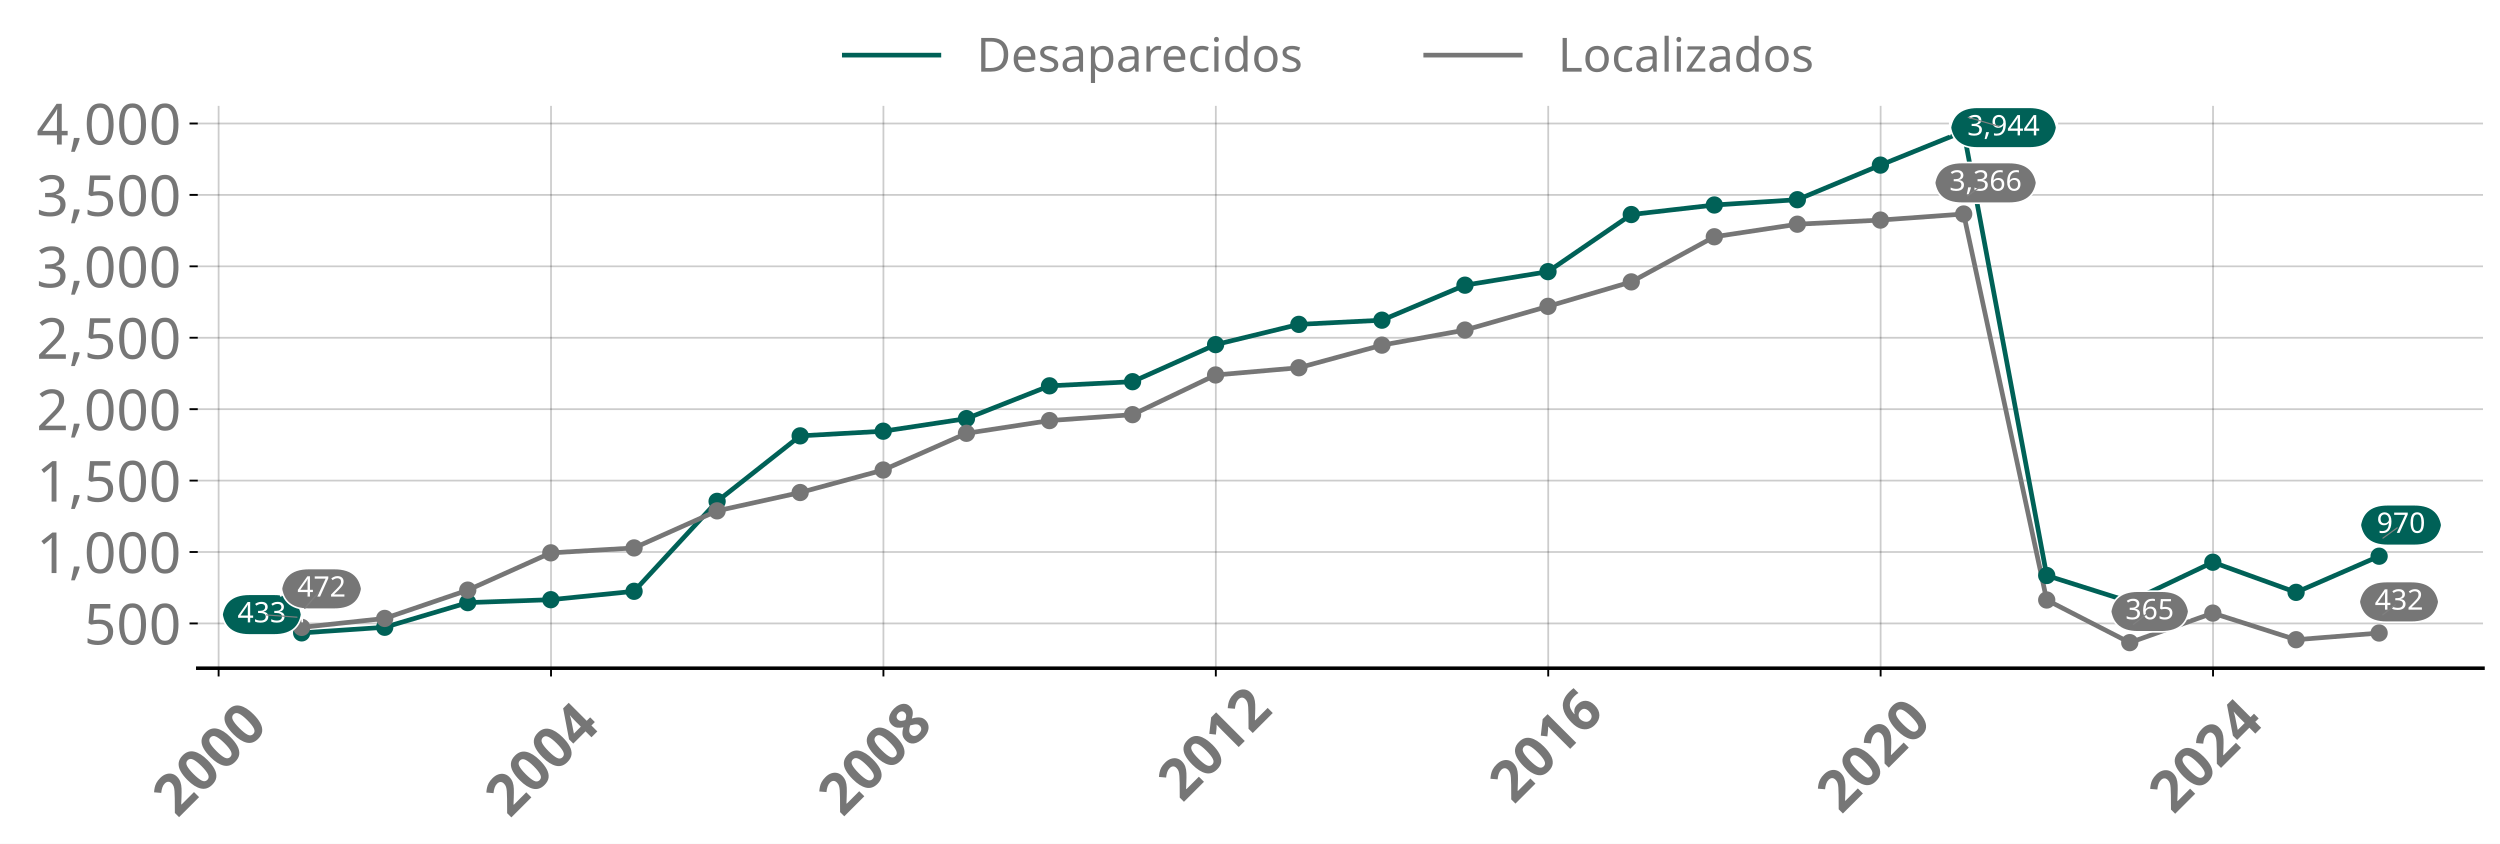
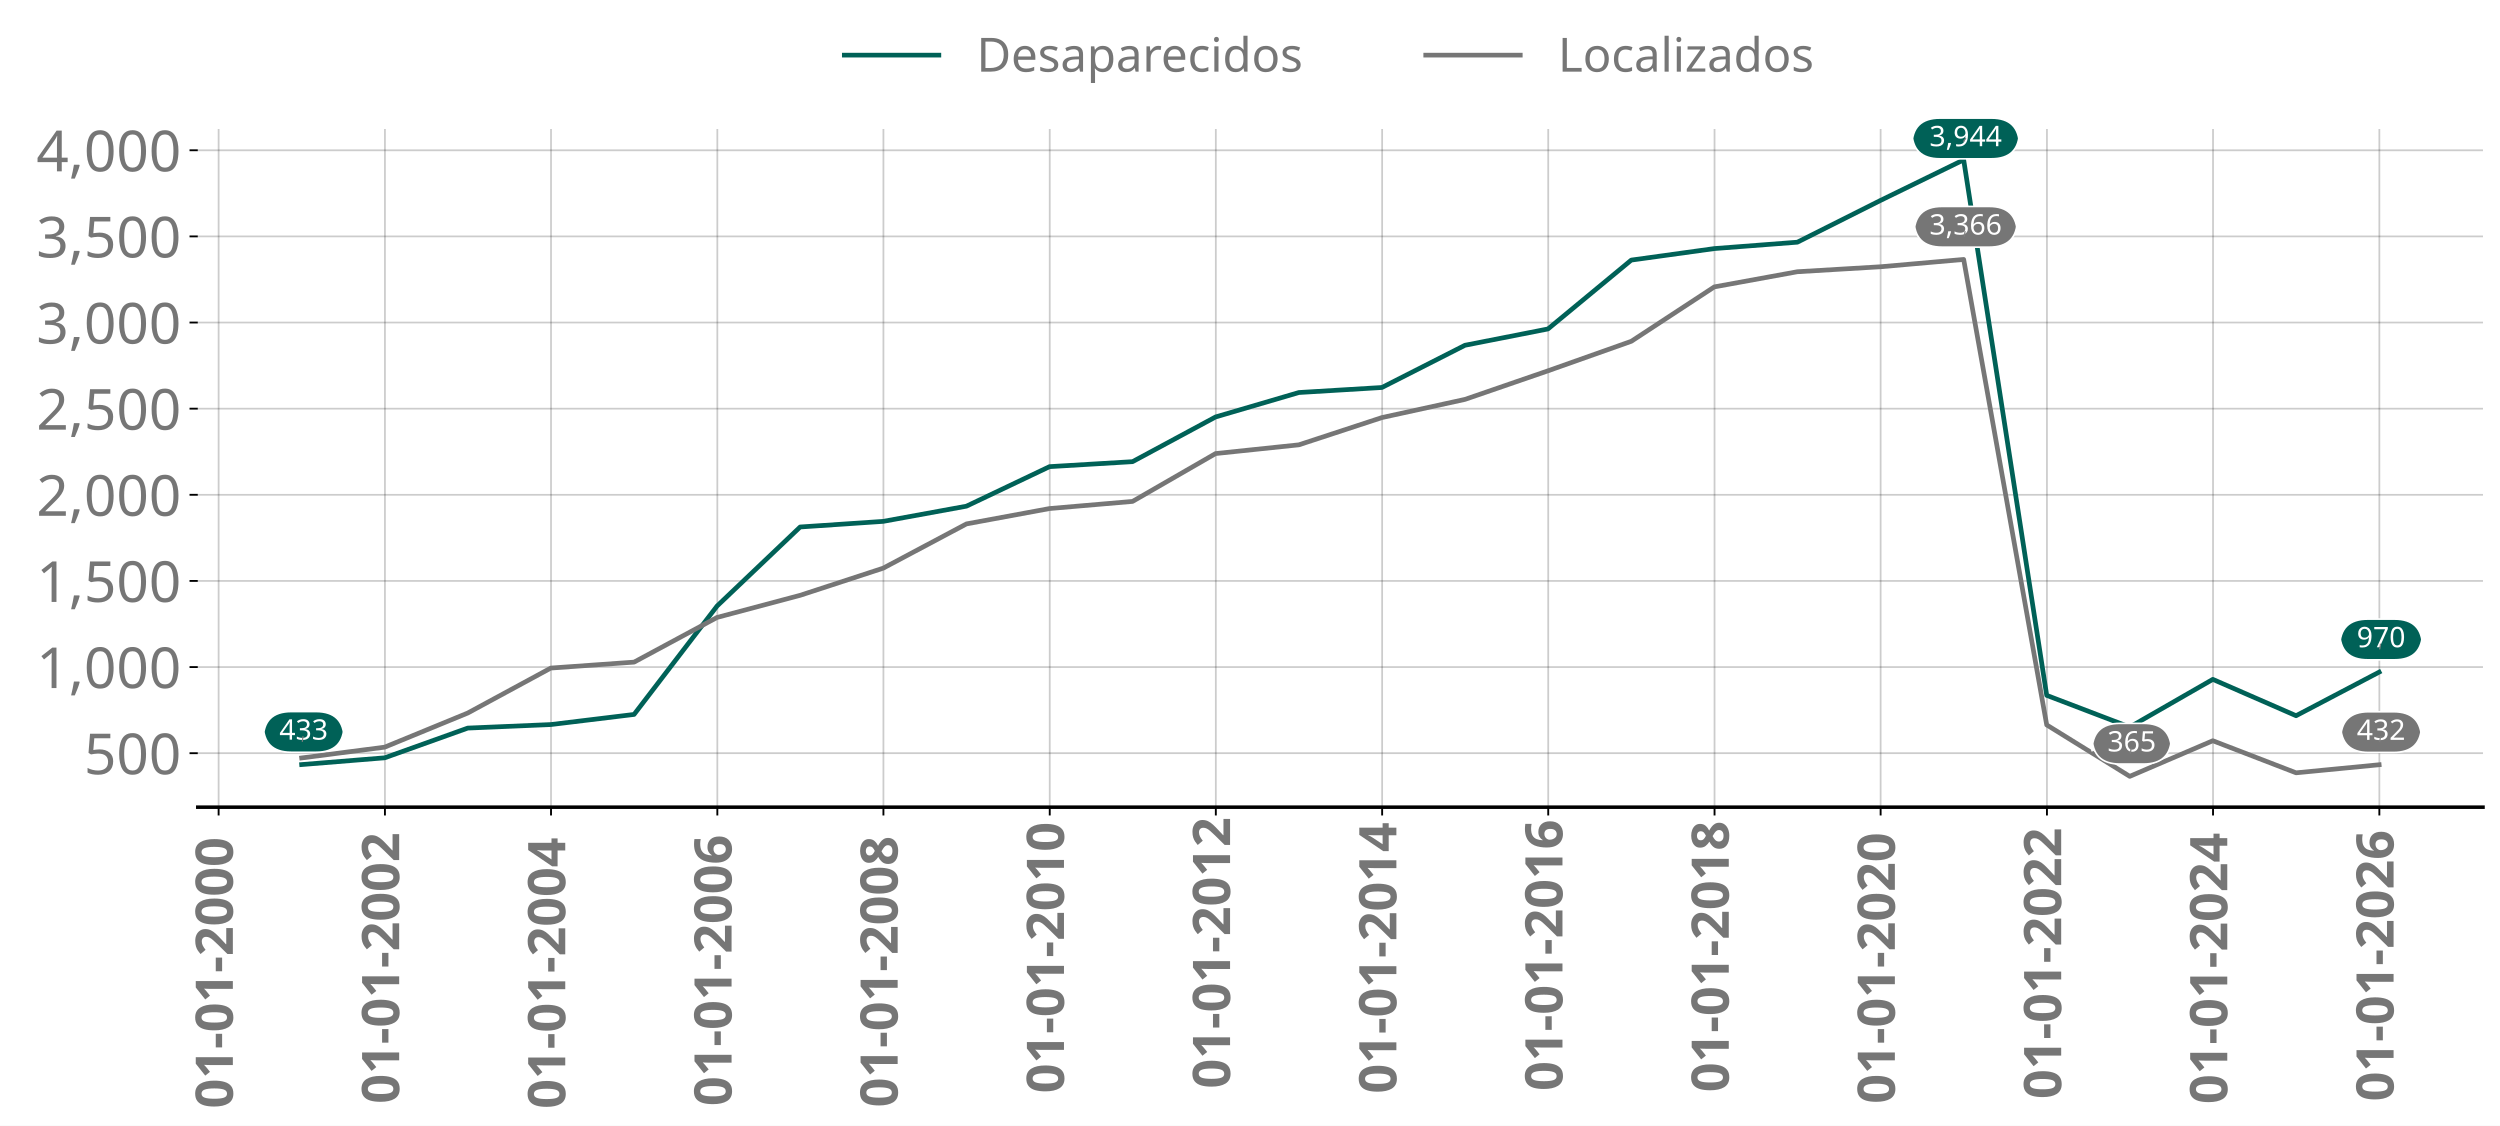
- <svg xmlns="http://www.w3.org/2000/svg" xmlns:xlink="http://www.w3.org/1999/xlink" width="1058.362pt" height="357.209pt" viewBox="0 0 1058.362 357.209" version="1.1">
+ <svg xmlns="http://www.w3.org/2000/svg" xmlns:xlink="http://www.w3.org/1999/xlink" width="1058.362pt" height="476.579pt" viewBox="0 0 1058.362 476.579" version="1.1">
  <defs>
    <style type="text/css">*{stroke-linejoin: round; stroke-linecap: butt}</style>
  </defs>
  <g id="figure_1">
    <g id="patch_1">
-       <path d="M 0 357.209  L 1058.362 357.209  L 1058.362 0  L 0 0  z " style="fill: #ffffff" />
+       <path d="M 0 476.579  L 1058.362 476.579  L 1058.362 0  L 0 0  z " style="fill: #ffffff" />
    </g>
    <g id="axes_1">
      <g id="patch_2">
-         <path d="M 83.733 282.88  L 1051.162 282.88  L 1051.162 44.813  L 83.733 44.813  z " style="fill: #ffffff" />
+         <path d="M 83.733 341.713  L 1051.162 341.713  L 1051.162 54.619  L 83.733 54.619  z " style="fill: #ffffff" />
      </g>
      <g id="matplotlib.axis_1">
        <g id="xtick_1">
          <g id="line2d_1">
-             <path d="M 92.55 282.88  L 92.55 44.813  " clip-path="url(#p0f8d8084d4)" style="fill: none; stroke: #000000; stroke-opacity: 0.2; stroke-width: 0.75; stroke-linecap: square" />
+             <path d="M 92.55 341.713  L 92.55 54.619  " clip-path="url(#p586a313a09)" style="fill: none; stroke: #000000; stroke-opacity: 0.2; stroke-width: 0.75; stroke-linecap: square" />
          </g>
          <g id="line2d_2">
            <defs>
-               <path id="m01a018474e" d="M 0 0  L 0 3.5  " style="stroke: #000000; stroke-width: 0.8" />
+               <path id="m0ba938b414" d="M 0 0  L 0 3.5  " style="stroke: #000000; stroke-width: 0.8" />
            </defs>
            <g>
-               <use xlink:href="#m01a018474e" x="92.55" y="282.88" style="stroke: #000000; stroke-width: 0.8" />
+               <use xlink:href="#m0ba938b414" x="92.55" y="341.713" style="stroke: #000000; stroke-width: 0.8" />
            </g>
          </g>
          <g id="text_1">
-             <text style="font-weight: 600; font-size: 24px; font-family: 'Montserrat'; fill: #767676" transform="translate(75.13042 346.612) rotate(-45)">2000</text>
+             <text style="font-weight: 600; font-size: 22px; font-family: 'Montserrat'; fill: #767676" transform="translate(98.57809 469.2453) rotate(-90)">01-01-2000</text>
          </g>
        </g>
        <g id="xtick_2">
          <g id="line2d_3">
-             <path d="M 233.271 282.88  L 233.271 44.813  " clip-path="url(#p0f8d8084d4)" style="fill: none; stroke: #000000; stroke-opacity: 0.2; stroke-width: 0.75; stroke-linecap: square" />
+             <path d="M 162.959 341.713  L 162.959 54.619  " clip-path="url(#p586a313a09)" style="fill: none; stroke: #000000; stroke-opacity: 0.2; stroke-width: 0.75; stroke-linecap: square" />
          </g>
          <g id="line2d_4">
            <g>
-               <use xlink:href="#m01a018474e" x="233.271" y="282.88" style="stroke: #000000; stroke-width: 0.8" />
+               <use xlink:href="#m0ba938b414" x="162.959" y="341.713" style="stroke: #000000; stroke-width: 0.8" />
            </g>
          </g>
          <g id="text_2">
-             <text style="font-weight: 600; font-size: 24px; font-family: 'Montserrat'; fill: #767676" transform="translate(215.7997 346.7154) rotate(-45)">2004</text>
+             <text style="font-weight: 600; font-size: 22px; font-family: 'Montserrat'; fill: #767676" transform="translate(168.9867 467.2447) rotate(-90)">01-01-2002</text>
          </g>
        </g>
        <g id="xtick_3">
          <g id="line2d_5">
-             <path d="M 373.992 282.88  L 373.992 44.813  " clip-path="url(#p0f8d8084d4)" style="fill: none; stroke: #000000; stroke-opacity: 0.2; stroke-width: 0.75; stroke-linecap: square" />
+             <path d="M 233.271 341.713  L 233.271 54.619  " clip-path="url(#p586a313a09)" style="fill: none; stroke: #000000; stroke-opacity: 0.2; stroke-width: 0.75; stroke-linecap: square" />
          </g>
          <g id="line2d_6">
            <g>
-               <use xlink:href="#m01a018474e" x="373.992" y="282.88" style="stroke: #000000; stroke-width: 0.8" />
+               <use xlink:href="#m0ba938b414" x="233.271" y="341.713" style="stroke: #000000; stroke-width: 0.8" />
            </g>
          </g>
          <g id="text_3">
-             <text style="font-weight: 600; font-size: 24px; font-family: 'Montserrat'; fill: #767676" transform="translate(356.75 346.2567) rotate(-45)">2008</text>
+             <text style="font-weight: 600; font-size: 22px; font-family: 'Montserrat'; fill: #767676" transform="translate(239.299 469.3794) rotate(-90)">01-01-2004</text>
          </g>
        </g>
        <g id="xtick_4">
          <g id="line2d_7">
-             <path d="M 514.713 282.88  L 514.713 44.813  " clip-path="url(#p0f8d8084d4)" style="fill: none; stroke: #000000; stroke-opacity: 0.2; stroke-width: 0.75; stroke-linecap: square" />
+             <path d="M 303.68 341.713  L 303.68 54.619  " clip-path="url(#p586a313a09)" style="fill: none; stroke: #000000; stroke-opacity: 0.2; stroke-width: 0.75; stroke-linecap: square" />
          </g>
          <g id="line2d_8">
            <g>
-               <use xlink:href="#m01a018474e" x="514.713" y="282.88" style="stroke: #000000; stroke-width: 0.8" />
+               <use xlink:href="#m0ba938b414" x="303.68" y="341.713" style="stroke: #000000; stroke-width: 0.8" />
            </g>
          </g>
          <g id="text_4">
-             <text style="font-weight: 600; font-size: 24px; font-family: 'Montserrat'; fill: #767676" transform="translate(500.5428 340.1128) rotate(-45)">2012</text>
+             <text style="font-weight: 600; font-size: 22px; font-family: 'Montserrat'; fill: #767676" transform="translate(309.7077 468.2347) rotate(-90)">01-01-2006</text>
          </g>
        </g>
        <g id="xtick_5">
          <g id="line2d_9">
-             <path d="M 655.434 282.88  L 655.434 44.813  " clip-path="url(#p0f8d8084d4)" style="fill: none; stroke: #000000; stroke-opacity: 0.2; stroke-width: 0.75; stroke-linecap: square" />
+             <path d="M 373.992 341.713  L 373.992 54.619  " clip-path="url(#p586a313a09)" style="fill: none; stroke: #000000; stroke-opacity: 0.2; stroke-width: 0.75; stroke-linecap: square" />
          </g>
          <g id="line2d_10">
            <g>
-               <use xlink:href="#m01a018474e" x="655.434" y="282.88" style="stroke: #000000; stroke-width: 0.8" />
+               <use xlink:href="#m0ba938b414" x="373.992" y="341.713" style="stroke: #000000; stroke-width: 0.8" />
            </g>
          </g>
          <g id="text_5">
-             <text style="font-weight: 600; font-size: 24px; font-family: 'Montserrat'; fill: #767676" transform="translate(640.882 340.8765) rotate(-45)">2016</text>
+             <text style="font-weight: 600; font-size: 22px; font-family: 'Montserrat'; fill: #767676" transform="translate(380.02 468.7847) rotate(-90)">01-01-2008</text>
          </g>
        </g>
        <g id="xtick_6">
          <g id="line2d_11">
-             <path d="M 796.155 282.88  L 796.155 44.813  " clip-path="url(#p0f8d8084d4)" style="fill: none; stroke: #000000; stroke-opacity: 0.2; stroke-width: 0.75; stroke-linecap: square" />
+             <path d="M 444.401 341.713  L 444.401 54.619  " clip-path="url(#p586a313a09)" style="fill: none; stroke: #000000; stroke-opacity: 0.2; stroke-width: 0.75; stroke-linecap: square" />
          </g>
          <g id="line2d_12">
            <g>
-               <use xlink:href="#m01a018474e" x="796.155" y="282.88" style="stroke: #000000; stroke-width: 0.8" />
+               <use xlink:href="#m0ba938b414" x="444.401" y="341.713" style="stroke: #000000; stroke-width: 0.8" />
            </g>
          </g>
          <g id="text_6">
-             <text style="font-weight: 600; font-size: 24px; font-family: 'Montserrat'; fill: #767676" transform="translate(779.5068 345.0687) rotate(-45)">2020</text>
+             <text style="font-weight: 600; font-size: 22px; font-family: 'Montserrat'; fill: #767676" transform="translate(450.4286 462.8206) rotate(-90)">01-01-2010</text>
          </g>
        </g>
        <g id="xtick_7">
          <g id="line2d_13">
-             <path d="M 936.876 282.88  L 936.876 44.813  " clip-path="url(#p0f8d8084d4)" style="fill: none; stroke: #000000; stroke-opacity: 0.2; stroke-width: 0.75; stroke-linecap: square" />
+             <path d="M 514.713 341.713  L 514.713 54.619  " clip-path="url(#p586a313a09)" style="fill: none; stroke: #000000; stroke-opacity: 0.2; stroke-width: 0.75; stroke-linecap: square" />
          </g>
          <g id="line2d_14">
            <g>
-               <use xlink:href="#m01a018474e" x="936.876" y="282.88" style="stroke: #000000; stroke-width: 0.8" />
+               <use xlink:href="#m0ba938b414" x="514.713" y="341.713" style="stroke: #000000; stroke-width: 0.8" />
            </g>
          </g>
          <g id="text_7">
-             <text style="font-weight: 600; font-size: 24px; font-family: 'Montserrat'; fill: #767676" transform="translate(920.176 345.1721) rotate(-45)">2024</text>
+             <text style="font-weight: 600; font-size: 22px; font-family: 'Montserrat'; fill: #767676" transform="translate(520.7409 460.82) rotate(-90)">01-01-2012</text>
+           </g>
+         </g>
+         <g id="xtick_8">
+           <g id="line2d_15">
+             <path d="M 585.122 341.713  L 585.122 54.619  " clip-path="url(#p586a313a09)" style="fill: none; stroke: #000000; stroke-opacity: 0.2; stroke-width: 0.75; stroke-linecap: square" />
+           </g>
+           <g id="line2d_16">
+             <g>
+               <use xlink:href="#m0ba938b414" x="585.122" y="341.713" style="stroke: #000000; stroke-width: 0.8" />
+             </g>
+           </g>
+           <g id="text_8">
+             <text style="font-weight: 600; font-size: 22px; font-family: 'Montserrat'; fill: #767676" transform="translate(591.1496 462.9547) rotate(-90)">01-01-2014</text>
+           </g>
+         </g>
+         <g id="xtick_9">
+           <g id="line2d_17">
+             <path d="M 655.434 341.713  L 655.434 54.619  " clip-path="url(#p586a313a09)" style="fill: none; stroke: #000000; stroke-opacity: 0.2; stroke-width: 0.75; stroke-linecap: square" />
+           </g>
+           <g id="line2d_18">
+             <g>
+               <use xlink:href="#m0ba938b414" x="655.434" y="341.713" style="stroke: #000000; stroke-width: 0.8" />
+             </g>
+           </g>
+           <g id="text_9">
+             <text style="font-weight: 600; font-size: 22px; font-family: 'Montserrat'; fill: #767676" transform="translate(661.4619 461.81) rotate(-90)">01-01-2016</text>
+           </g>
+         </g>
+         <g id="xtick_10">
+           <g id="line2d_19">
+             <path d="M 725.843 341.713  L 725.843 54.619  " clip-path="url(#p586a313a09)" style="fill: none; stroke: #000000; stroke-opacity: 0.2; stroke-width: 0.75; stroke-linecap: square" />
+           </g>
+           <g id="line2d_20">
+             <g>
+               <use xlink:href="#m0ba938b414" x="725.843" y="341.713" style="stroke: #000000; stroke-width: 0.8" />
+             </g>
+           </g>
+           <g id="text_10">
+             <text style="font-weight: 600; font-size: 22px; font-family: 'Montserrat'; fill: #767676" transform="translate(731.8705 462.36) rotate(-90)">01-01-2018</text>
+           </g>
+         </g>
+         <g id="xtick_11">
+           <g id="line2d_21">
+             <path d="M 796.155 341.713  L 796.155 54.619  " clip-path="url(#p586a313a09)" style="fill: none; stroke: #000000; stroke-opacity: 0.2; stroke-width: 0.75; stroke-linecap: square" />
+           </g>
+           <g id="line2d_22">
+             <g>
+               <use xlink:href="#m0ba938b414" x="796.155" y="341.713" style="stroke: #000000; stroke-width: 0.8" />
+             </g>
+           </g>
+           <g id="text_11">
+             <text style="font-weight: 600; font-size: 22px; font-family: 'Montserrat'; fill: #767676" transform="translate(802.1828 467.2447) rotate(-90)">01-01-2020</text>
+           </g>
+         </g>
+         <g id="xtick_12">
+           <g id="line2d_23">
+             <path d="M 866.564 341.713  L 866.564 54.619  " clip-path="url(#p586a313a09)" style="fill: none; stroke: #000000; stroke-opacity: 0.2; stroke-width: 0.75; stroke-linecap: square" />
+           </g>
+           <g id="line2d_24">
+             <g>
+               <use xlink:href="#m0ba938b414" x="866.564" y="341.713" style="stroke: #000000; stroke-width: 0.8" />
+             </g>
+           </g>
+           <g id="text_12">
+             <text style="font-weight: 600; font-size: 22px; font-family: 'Montserrat'; fill: #767676" transform="translate(872.5914 465.2441) rotate(-90)">01-01-2022</text>
+           </g>
+         </g>
+         <g id="xtick_13">
+           <g id="line2d_25">
+             <path d="M 936.876 341.713  L 936.876 54.619  " clip-path="url(#p586a313a09)" style="fill: none; stroke: #000000; stroke-opacity: 0.2; stroke-width: 0.75; stroke-linecap: square" />
+           </g>
+           <g id="line2d_26">
+             <g>
+               <use xlink:href="#m0ba938b414" x="936.876" y="341.713" style="stroke: #000000; stroke-width: 0.8" />
+             </g>
+           </g>
+           <g id="text_13">
+             <text style="font-weight: 600; font-size: 22px; font-family: 'Montserrat'; fill: #767676" transform="translate(942.9038 467.3787) rotate(-90)">01-01-2024</text>
+           </g>
+         </g>
+         <g id="xtick_14">
+           <g id="line2d_27">
+             <path d="M 1007.285 341.713  L 1007.285 54.619  " clip-path="url(#p586a313a09)" style="fill: none; stroke: #000000; stroke-opacity: 0.2; stroke-width: 0.75; stroke-linecap: square" />
+           </g>
+           <g id="line2d_28">
+             <g>
+               <use xlink:href="#m0ba938b414" x="1007.285" y="341.713" style="stroke: #000000; stroke-width: 0.8" />
+             </g>
+           </g>
+           <g id="text_14">
+             <text style="font-weight: 600; font-size: 22px; font-family: 'Montserrat'; fill: #767676" transform="translate(1013.312 466.2341) rotate(-90)">01-01-2026</text>
          </g>
        </g>
      </g>
      <g id="matplotlib.axis_2">
        <g id="ytick_1">
-           <g id="line2d_15">
-             <path d="M 83.733 263.926  L 1051.162 263.926  " clip-path="url(#p0f8d8084d4)" style="fill: none; stroke: #000000; stroke-opacity: 0.2; stroke-width: 0.75; stroke-linecap: square" />
-           </g>
-           <g id="line2d_16">
+           <g id="line2d_29">
+             <path d="M 83.733 318.856  L 1051.162 318.856  " clip-path="url(#p586a313a09)" style="fill: none; stroke: #000000; stroke-opacity: 0.2; stroke-width: 0.75; stroke-linecap: square" />
+           </g>
+           <g id="line2d_30">
            <defs>
-               <path id="m3ce09b0166" d="M 0 0  L -3.5 0  " style="stroke: #000000; stroke-width: 0.8" />
+               <path id="m8000e00c98" d="M 0 0  L -3.5 0  " style="stroke: #000000; stroke-width: 0.8" />
            </defs>
            <g>
-               <use xlink:href="#m3ce09b0166" x="83.733" y="263.926" style="stroke: #000000; stroke-width: 0.8" />
-             </g>
-           </g>
-           <g id="text_8">
-             <text style="font-weight: 500; font-size: 24px; font-family: 'Montserrat'; text-anchor: end; fill: #767676" x="76.733" y="272.831" transform="rotate(-0 76.7325 272.8308)">500</text>
+               <use xlink:href="#m8000e00c98" x="83.733" y="318.856" style="stroke: #000000; stroke-width: 0.8" />
+             </g>
+           </g>
+           <g id="text_15">
+             <text style="font-weight: 500; font-size: 24px; font-family: 'Montserrat'; text-anchor: end; fill: #767676" x="76.733" y="327.76" transform="rotate(-0 76.7325 327.7604)">500</text>
          </g>
        </g>
        <g id="ytick_2">
-           <g id="line2d_17">
-             <path d="M 83.733 233.691  L 1051.162 233.691  " clip-path="url(#p0f8d8084d4)" style="fill: none; stroke: #000000; stroke-opacity: 0.2; stroke-width: 0.75; stroke-linecap: square" />
-           </g>
-           <g id="line2d_18">
-             <g>
-               <use xlink:href="#m3ce09b0166" x="83.733" y="233.691" style="stroke: #000000; stroke-width: 0.8" />
-             </g>
-           </g>
-           <g id="text_9">
-             <text style="font-weight: 500; font-size: 24px; font-family: 'Montserrat'; text-anchor: end; fill: #767676" x="76.733" y="242.595" transform="rotate(-0 76.7325 242.5953)">1,000</text>
+           <g id="line2d_31">
+             <path d="M 83.733 282.394  L 1051.162 282.394  " clip-path="url(#p586a313a09)" style="fill: none; stroke: #000000; stroke-opacity: 0.2; stroke-width: 0.75; stroke-linecap: square" />
+           </g>
+           <g id="line2d_32">
+             <g>
+               <use xlink:href="#m8000e00c98" x="83.733" y="282.394" style="stroke: #000000; stroke-width: 0.8" />
+             </g>
+           </g>
+           <g id="text_16">
+             <text style="font-weight: 500; font-size: 24px; font-family: 'Montserrat'; text-anchor: end; fill: #767676" x="76.733" y="291.298" transform="rotate(-0 76.7325 291.2983)">1,000</text>
          </g>
        </g>
        <g id="ytick_3">
-           <g id="line2d_19">
-             <path d="M 83.733 203.455  L 1051.162 203.455  " clip-path="url(#p0f8d8084d4)" style="fill: none; stroke: #000000; stroke-opacity: 0.2; stroke-width: 0.75; stroke-linecap: square" />
-           </g>
-           <g id="line2d_20">
-             <g>
-               <use xlink:href="#m3ce09b0166" x="83.733" y="203.455" style="stroke: #000000; stroke-width: 0.8" />
-             </g>
-           </g>
-           <g id="text_10">
-             <text style="font-weight: 500; font-size: 24px; font-family: 'Montserrat'; text-anchor: end; fill: #767676" x="76.733" y="212.36" transform="rotate(-0 76.7325 212.3599)">1,500</text>
+           <g id="line2d_33">
+             <path d="M 83.733 245.932  L 1051.162 245.932  " clip-path="url(#p586a313a09)" style="fill: none; stroke: #000000; stroke-opacity: 0.2; stroke-width: 0.75; stroke-linecap: square" />
+           </g>
+           <g id="line2d_34">
+             <g>
+               <use xlink:href="#m8000e00c98" x="83.733" y="245.932" style="stroke: #000000; stroke-width: 0.8" />
+             </g>
+           </g>
+           <g id="text_17">
+             <text style="font-weight: 500; font-size: 24px; font-family: 'Montserrat'; text-anchor: end; fill: #767676" x="76.733" y="254.836" transform="rotate(-0 76.7325 254.8361)">1,500</text>
          </g>
        </g>
        <g id="ytick_4">
-           <g id="line2d_21">
-             <path d="M 83.733 173.22  L 1051.162 173.22  " clip-path="url(#p0f8d8084d4)" style="fill: none; stroke: #000000; stroke-opacity: 0.2; stroke-width: 0.75; stroke-linecap: square" />
-           </g>
-           <g id="line2d_22">
-             <g>
-               <use xlink:href="#m3ce09b0166" x="83.733" y="173.22" style="stroke: #000000; stroke-width: 0.8" />
-             </g>
-           </g>
-           <g id="text_11">
-             <text style="font-weight: 500; font-size: 24px; font-family: 'Montserrat'; text-anchor: end; fill: #767676" x="76.733" y="182.124" transform="rotate(-0 76.7325 182.1244)">2,000</text>
+           <g id="line2d_35">
+             <path d="M 83.733 209.47  L 1051.162 209.47  " clip-path="url(#p586a313a09)" style="fill: none; stroke: #000000; stroke-opacity: 0.2; stroke-width: 0.75; stroke-linecap: square" />
+           </g>
+           <g id="line2d_36">
+             <g>
+               <use xlink:href="#m8000e00c98" x="83.733" y="209.47" style="stroke: #000000; stroke-width: 0.8" />
+             </g>
+           </g>
+           <g id="text_18">
+             <text style="font-weight: 500; font-size: 24px; font-family: 'Montserrat'; text-anchor: end; fill: #767676" x="76.733" y="218.374" transform="rotate(-0 76.7325 218.3739)">2,000</text>
          </g>
        </g>
        <g id="ytick_5">
-           <g id="line2d_23">
-             <path d="M 83.733 142.985  L 1051.162 142.985  " clip-path="url(#p0f8d8084d4)" style="fill: none; stroke: #000000; stroke-opacity: 0.2; stroke-width: 0.75; stroke-linecap: square" />
-           </g>
-           <g id="line2d_24">
-             <g>
-               <use xlink:href="#m3ce09b0166" x="83.733" y="142.985" style="stroke: #000000; stroke-width: 0.8" />
-             </g>
-           </g>
-           <g id="text_12">
-             <text style="font-weight: 500; font-size: 24px; font-family: 'Montserrat'; text-anchor: end; fill: #767676" x="76.733" y="151.889" transform="rotate(-0 76.7325 151.8889)">2,500</text>
+           <g id="line2d_37">
+             <path d="M 83.733 173.007  L 1051.162 173.007  " clip-path="url(#p586a313a09)" style="fill: none; stroke: #000000; stroke-opacity: 0.2; stroke-width: 0.75; stroke-linecap: square" />
+           </g>
+           <g id="line2d_38">
+             <g>
+               <use xlink:href="#m8000e00c98" x="83.733" y="173.007" style="stroke: #000000; stroke-width: 0.8" />
+             </g>
+           </g>
+           <g id="text_19">
+             <text style="font-weight: 500; font-size: 24px; font-family: 'Montserrat'; text-anchor: end; fill: #767676" x="76.733" y="181.912" transform="rotate(-0 76.7325 181.9117)">2,500</text>
          </g>
        </g>
        <g id="ytick_6">
-           <g id="line2d_25">
-             <path d="M 83.733 112.749  L 1051.162 112.749  " clip-path="url(#p0f8d8084d4)" style="fill: none; stroke: #000000; stroke-opacity: 0.2; stroke-width: 0.75; stroke-linecap: square" />
-           </g>
-           <g id="line2d_26">
-             <g>
-               <use xlink:href="#m3ce09b0166" x="83.733" y="112.749" style="stroke: #000000; stroke-width: 0.8" />
-             </g>
-           </g>
-           <g id="text_13">
-             <text style="font-weight: 500; font-size: 24px; font-family: 'Montserrat'; text-anchor: end; fill: #767676" x="76.733" y="121.653" transform="rotate(-0 76.7325 121.6534)">3,000</text>
+           <g id="line2d_39">
+             <path d="M 83.733 136.545  L 1051.162 136.545  " clip-path="url(#p586a313a09)" style="fill: none; stroke: #000000; stroke-opacity: 0.2; stroke-width: 0.75; stroke-linecap: square" />
+           </g>
+           <g id="line2d_40">
+             <g>
+               <use xlink:href="#m8000e00c98" x="83.733" y="136.545" style="stroke: #000000; stroke-width: 0.8" />
+             </g>
+           </g>
+           <g id="text_20">
+             <text style="font-weight: 500; font-size: 24px; font-family: 'Montserrat'; text-anchor: end; fill: #767676" x="76.733" y="145.45" transform="rotate(-0 76.7325 145.4495)">3,000</text>
          </g>
        </g>
        <g id="ytick_7">
-           <g id="line2d_27">
-             <path d="M 83.733 82.514  L 1051.162 82.514  " clip-path="url(#p0f8d8084d4)" style="fill: none; stroke: #000000; stroke-opacity: 0.2; stroke-width: 0.75; stroke-linecap: square" />
-           </g>
-           <g id="line2d_28">
-             <g>
-               <use xlink:href="#m3ce09b0166" x="83.733" y="82.514" style="stroke: #000000; stroke-width: 0.8" />
-             </g>
-           </g>
-           <g id="text_14">
-             <text style="font-weight: 500; font-size: 24px; font-family: 'Montserrat'; text-anchor: end; fill: #767676" x="76.733" y="91.418" transform="rotate(-0 76.7325 91.41792)">3,500</text>
+           <g id="line2d_41">
+             <path d="M 83.733 100.083  L 1051.162 100.083  " clip-path="url(#p586a313a09)" style="fill: none; stroke: #000000; stroke-opacity: 0.2; stroke-width: 0.75; stroke-linecap: square" />
+           </g>
+           <g id="line2d_42">
+             <g>
+               <use xlink:href="#m8000e00c98" x="83.733" y="100.083" style="stroke: #000000; stroke-width: 0.8" />
+             </g>
+           </g>
+           <g id="text_21">
+             <text style="font-weight: 500; font-size: 24px; font-family: 'Montserrat'; text-anchor: end; fill: #767676" x="76.733" y="108.987" transform="rotate(-0 76.7325 108.9874)">3,500</text>
          </g>
        </g>
        <g id="ytick_8">
-           <g id="line2d_29">
-             <path d="M 83.733 52.278  L 1051.162 52.278  " clip-path="url(#p0f8d8084d4)" style="fill: none; stroke: #000000; stroke-opacity: 0.2; stroke-width: 0.75; stroke-linecap: square" />
-           </g>
-           <g id="line2d_30">
-             <g>
-               <use xlink:href="#m3ce09b0166" x="83.733" y="52.278" style="stroke: #000000; stroke-width: 0.8" />
-             </g>
-           </g>
-           <g id="text_15">
-             <text style="font-weight: 500; font-size: 24px; font-family: 'Montserrat'; text-anchor: end; fill: #767676" x="76.733" y="61.182" transform="rotate(-0 76.7325 61.18243)">4,000</text>
-           </g>
-         </g>
-       </g>
-       <g id="line2d_31">
-         <path d="M 127.707 267.923  L 162.863 265.55  L 198.019 255.117  L 233.175 253.877  L 268.428 250.324  L 303.584 212.246  L 338.74 184.521  L 373.896 182.548  L 409.148 177.21  L 444.305 163.339  L 479.461 161.587  L 514.617 145.893  L 549.869 137.317  L 585.026 135.549  L 620.182 120.73  L 655.338 114.996  L 690.59 90.825  L 725.747 86.784  L 760.903 84.543  L 796.059 69.897  L 831.311 55.635  L 866.467 243.632  L 901.624 254.754  L 936.78 238.012  L 972.032 250.771  L 1007.188 235.468  " clip-path="url(#p0f8d8084d4)" style="fill: none; stroke: #006157; stroke-width: 2; stroke-linecap: square" />
-       </g>
-       <g id="line2d_32">
-         <path d="M 127.707 265.597  L 162.863 261.808  L 198.019 249.828  L 233.175 234.046  L 268.428 231.961  L 303.584 216.265  L 338.74 208.507  L 373.896 198.974  L 409.148 183.436  L 444.305 178.049  L 479.461 175.54  L 514.617 158.743  L 549.869 155.679  L 585.026 146.112  L 620.182 139.729  L 655.338 129.692  L 690.59 119.337  L 725.747 100.234  L 760.903 94.915  L 796.059 93.17  L 831.311 90.6  L 866.467 254.006  L 901.624 272.059  L 936.78 259.556  L 972.032 270.819  L 1007.188 267.987  " clip-path="url(#p0f8d8084d4)" style="fill: none; stroke: #767676; stroke-width: 2; stroke-linecap: square" />
+           <g id="line2d_43">
+             <path d="M 83.733 63.621  L 1051.162 63.621  " clip-path="url(#p586a313a09)" style="fill: none; stroke: #000000; stroke-opacity: 0.2; stroke-width: 0.75; stroke-linecap: square" />
+           </g>
+           <g id="line2d_44">
+             <g>
+               <use xlink:href="#m8000e00c98" x="83.733" y="63.621" style="stroke: #000000; stroke-width: 0.8" />
+             </g>
+           </g>
+           <g id="text_22">
+             <text style="font-weight: 500; font-size: 24px; font-family: 'Montserrat'; text-anchor: end; fill: #767676" x="76.733" y="72.525" transform="rotate(-0 76.7325 72.52519)">4,000</text>
+           </g>
+         </g>
+       </g>
+       <g id="line2d_45">
+         <path d="M 127.707 323.676  L 162.863 320.814  L 198.019 308.232  L 233.175 306.738  L 268.428 302.452  L 303.584 256.533  L 338.74 223.098  L 373.896 220.719  L 409.148 214.281  L 444.305 197.554  L 479.461 195.441  L 514.617 176.514  L 549.869 166.173  L 585.026 164.041  L 620.182 146.17  L 655.338 139.255  L 690.59 110.107  L 725.747 105.233  L 760.903 102.531  L 796.059 84.869  L 831.311 67.669  L 866.467 294.383  L 901.624 307.795  L 936.78 287.605  L 972.032 302.992  L 1007.188 284.537  " clip-path="url(#p586a313a09)" style="fill: none; stroke: #006157; stroke-width: 2; stroke-linecap: square" />
+       </g>
+       <g id="line2d_46">
+         <path d="M 127.707 320.87  L 162.863 316.301  L 198.019 301.854  L 233.175 282.822  L 268.428 280.308  L 303.584 261.379  L 338.74 252.024  L 373.896 240.528  L 409.148 221.79  L 444.305 215.293  L 479.461 212.267  L 514.617 192.011  L 549.869 188.316  L 585.026 176.778  L 620.182 169.081  L 655.338 156.978  L 690.59 144.489  L 725.747 121.453  L 760.903 115.038  L 796.059 112.934  L 831.311 109.834  L 866.467 306.892  L 901.624 328.663  L 936.78 313.586  L 972.032 327.168  L 1007.188 323.752  " clip-path="url(#p586a313a09)" style="fill: none; stroke: #767676; stroke-width: 2; stroke-linecap: square" />
      </g>
      <g id="patch_3">
-         <path d="M 83.733 282.88  L 1051.162 282.88  " style="fill: none; stroke: #000000; stroke-width: 1.5; stroke-linejoin: miter; stroke-linecap: square" />
-       </g>
-       <g id="PathCollection_1">
-         <defs>
-           <path id="mdd15729098" d="M 0 3.162  C 0.839 3.162 1.643 2.829 2.236 2.236  C 2.829 1.643 3.162 0.839 3.162 0  C 3.162 -0.839 2.829 -1.643 2.236 -2.236  C 1.643 -2.829 0.839 -3.162 0 -3.162  C -0.839 -3.162 -1.643 -2.829 -2.236 -2.236  C -2.829 -1.643 -3.162 -0.839 -3.162 0  C -3.162 0.839 -2.829 1.643 -2.236 2.236  C -1.643 2.829 -0.839 3.162 0 3.162  z " style="stroke: #006157" />
-         </defs>
-         <g clip-path="url(#p0f8d8084d4)">
-           <use xlink:href="#mdd15729098" x="127.707" y="267.923" style="fill: #006157; stroke: #006157" />
-           <use xlink:href="#mdd15729098" x="162.863" y="265.55" style="fill: #006157; stroke: #006157" />
-           <use xlink:href="#mdd15729098" x="198.019" y="255.117" style="fill: #006157; stroke: #006157" />
-           <use xlink:href="#mdd15729098" x="233.175" y="253.877" style="fill: #006157; stroke: #006157" />
-           <use xlink:href="#mdd15729098" x="268.428" y="250.324" style="fill: #006157; stroke: #006157" />
-           <use xlink:href="#mdd15729098" x="303.584" y="212.246" style="fill: #006157; stroke: #006157" />
-           <use xlink:href="#mdd15729098" x="338.74" y="184.521" style="fill: #006157; stroke: #006157" />
-           <use xlink:href="#mdd15729098" x="373.896" y="182.548" style="fill: #006157; stroke: #006157" />
-           <use xlink:href="#mdd15729098" x="409.148" y="177.21" style="fill: #006157; stroke: #006157" />
-           <use xlink:href="#mdd15729098" x="444.305" y="163.339" style="fill: #006157; stroke: #006157" />
-           <use xlink:href="#mdd15729098" x="479.461" y="161.587" style="fill: #006157; stroke: #006157" />
-           <use xlink:href="#mdd15729098" x="514.617" y="145.893" style="fill: #006157; stroke: #006157" />
-           <use xlink:href="#mdd15729098" x="549.869" y="137.317" style="fill: #006157; stroke: #006157" />
-           <use xlink:href="#mdd15729098" x="585.026" y="135.549" style="fill: #006157; stroke: #006157" />
-           <use xlink:href="#mdd15729098" x="620.182" y="120.73" style="fill: #006157; stroke: #006157" />
-           <use xlink:href="#mdd15729098" x="655.338" y="114.996" style="fill: #006157; stroke: #006157" />
-           <use xlink:href="#mdd15729098" x="690.59" y="90.825" style="fill: #006157; stroke: #006157" />
-           <use xlink:href="#mdd15729098" x="725.747" y="86.784" style="fill: #006157; stroke: #006157" />
-           <use xlink:href="#mdd15729098" x="760.903" y="84.543" style="fill: #006157; stroke: #006157" />
-           <use xlink:href="#mdd15729098" x="796.059" y="69.897" style="fill: #006157; stroke: #006157" />
-           <use xlink:href="#mdd15729098" x="831.311" y="55.635" style="fill: #006157; stroke: #006157" />
-           <use xlink:href="#mdd15729098" x="866.467" y="243.632" style="fill: #006157; stroke: #006157" />
-           <use xlink:href="#mdd15729098" x="901.624" y="254.754" style="fill: #006157; stroke: #006157" />
-           <use xlink:href="#mdd15729098" x="936.78" y="238.012" style="fill: #006157; stroke: #006157" />
-           <use xlink:href="#mdd15729098" x="972.032" y="250.771" style="fill: #006157; stroke: #006157" />
-           <use xlink:href="#mdd15729098" x="1007.188" y="235.468" style="fill: #006157; stroke: #006157" />
-         </g>
-       </g>
-       <g id="PathCollection_2">
-         <defs>
-           <path id="mcd82ab334e" d="M 0 3.162  C 0.839 3.162 1.643 2.829 2.236 2.236  C 2.829 1.643 3.162 0.839 3.162 0  C 3.162 -0.839 2.829 -1.643 2.236 -2.236  C 1.643 -2.829 0.839 -3.162 0 -3.162  C -0.839 -3.162 -1.643 -2.829 -2.236 -2.236  C -2.829 -1.643 -3.162 -0.839 -3.162 0  C -3.162 0.839 -2.829 1.643 -2.236 2.236  C -1.643 2.829 -0.839 3.162 0 3.162  z " style="stroke: #767676" />
-         </defs>
-         <g clip-path="url(#p0f8d8084d4)">
-           <use xlink:href="#mcd82ab334e" x="127.707" y="265.597" style="fill: #767676; stroke: #767676" />
-           <use xlink:href="#mcd82ab334e" x="162.863" y="261.808" style="fill: #767676; stroke: #767676" />
-           <use xlink:href="#mcd82ab334e" x="198.019" y="249.828" style="fill: #767676; stroke: #767676" />
-           <use xlink:href="#mcd82ab334e" x="233.175" y="234.046" style="fill: #767676; stroke: #767676" />
-           <use xlink:href="#mcd82ab334e" x="268.428" y="231.961" style="fill: #767676; stroke: #767676" />
-           <use xlink:href="#mcd82ab334e" x="303.584" y="216.265" style="fill: #767676; stroke: #767676" />
-           <use xlink:href="#mcd82ab334e" x="338.74" y="208.507" style="fill: #767676; stroke: #767676" />
-           <use xlink:href="#mcd82ab334e" x="373.896" y="198.974" style="fill: #767676; stroke: #767676" />
-           <use xlink:href="#mcd82ab334e" x="409.148" y="183.436" style="fill: #767676; stroke: #767676" />
-           <use xlink:href="#mcd82ab334e" x="444.305" y="178.049" style="fill: #767676; stroke: #767676" />
-           <use xlink:href="#mcd82ab334e" x="479.461" y="175.54" style="fill: #767676; stroke: #767676" />
-           <use xlink:href="#mcd82ab334e" x="514.617" y="158.743" style="fill: #767676; stroke: #767676" />
-           <use xlink:href="#mcd82ab334e" x="549.869" y="155.679" style="fill: #767676; stroke: #767676" />
-           <use xlink:href="#mcd82ab334e" x="585.026" y="146.112" style="fill: #767676; stroke: #767676" />
-           <use xlink:href="#mcd82ab334e" x="620.182" y="139.729" style="fill: #767676; stroke: #767676" />
-           <use xlink:href="#mcd82ab334e" x="655.338" y="129.692" style="fill: #767676; stroke: #767676" />
-           <use xlink:href="#mcd82ab334e" x="690.59" y="119.337" style="fill: #767676; stroke: #767676" />
-           <use xlink:href="#mcd82ab334e" x="725.747" y="100.234" style="fill: #767676; stroke: #767676" />
-           <use xlink:href="#mcd82ab334e" x="760.903" y="94.915" style="fill: #767676; stroke: #767676" />
-           <use xlink:href="#mcd82ab334e" x="796.059" y="93.17" style="fill: #767676; stroke: #767676" />
-           <use xlink:href="#mcd82ab334e" x="831.311" y="90.6" style="fill: #767676; stroke: #767676" />
-           <use xlink:href="#mcd82ab334e" x="866.467" y="254.006" style="fill: #767676; stroke: #767676" />
-           <use xlink:href="#mcd82ab334e" x="901.624" y="272.059" style="fill: #767676; stroke: #767676" />
-           <use xlink:href="#mcd82ab334e" x="936.78" y="259.556" style="fill: #767676; stroke: #767676" />
-           <use xlink:href="#mcd82ab334e" x="972.032" y="270.819" style="fill: #767676; stroke: #767676" />
-           <use xlink:href="#mcd82ab334e" x="1007.188" y="267.987" style="fill: #767676; stroke: #767676" />
-         </g>
-       </g>
-       <g id="text_16">
+         <path d="M 83.733 341.713  L 1051.162 341.713  " style="fill: none; stroke: #000000; stroke-width: 1.5; stroke-linejoin: miter; stroke-linecap: square" />
+       </g>
+       <g id="text_23">
        <g id="patch_4">
-           <path d="M 105.61 268.806  L 116.065 268.806  Q 127.945 268.806 127.945 256.926  L 127.945 263.453  Q 127.945 251.573 116.065 251.573  L 105.61 251.573  Q 93.73 251.573 93.73 263.453  L 93.73 256.926  Q 93.73 268.806 105.61 268.806  z " style="fill: #006157; stroke: #ffffff; stroke-width: 0.7; stroke-linejoin: miter" />
-         </g>
-         <text style="font-weight: 500; font-size: 12px; font-family: 'Montserrat'; text-anchor: middle; fill: #ffffff" x="110.838" y="263.477" transform="rotate(-0 110.8377 263.4773)"> 433 </text>
-       </g>
-       <g id="text_17">
+           <path d="M 123.323 318.47  L 133.778 318.47  Q 145.658 318.47 145.658 306.59  L 145.658 313.117  Q 145.658 301.237 133.778 301.237  L 123.323 301.237  Q 111.443 301.237 111.443 313.117  L 111.443 306.59  Q 111.443 318.47 123.323 318.47  z " style="fill: #006157; stroke: #ffffff; stroke-width: 0.7; stroke-linejoin: miter" />
+         </g>
+         <text style="font-weight: 500; font-size: 12px; font-family: 'Montserrat'; text-anchor: middle; fill: #ffffff" x="128.55" y="313.142" transform="rotate(-0 128.55 313.1417)"> 433 </text>
+       </g>
+       <g id="text_24">
        <g id="patch_5">
-           <path d="M 837.306 62.646  L 859.054 62.646  Q 870.934 62.646 870.934 50.766  L 870.934 57.293  Q 870.934 45.413 859.054 45.413  L 837.306 45.413  Q 825.426 45.413 825.426 57.293  L 825.426 50.766  Q 825.426 62.646 837.306 62.646  z " style="fill: #006157; stroke: #ffffff; stroke-width: 0.7; stroke-linejoin: miter" />
-         </g>
-         <text style="font-weight: 500; font-size: 12px; font-family: 'Montserrat'; text-anchor: middle; fill: #ffffff" x="848.18" y="57.317" transform="rotate(-0 848.1802 57.317)"> 3,944 </text>
-       </g>
-       <g id="text_18">
+           <path d="M 821.281 67.23  L 843.029 67.23  Q 854.909 67.23 854.909 55.35  L 854.909 61.877  Q 854.909 49.997 843.029 49.997  L 821.281 49.997  Q 809.401 49.997 809.401 61.877  L 809.401 55.35  Q 809.401 67.23 821.281 67.23  z " style="fill: #006157; stroke: #ffffff; stroke-width: 0.7; stroke-linejoin: miter" />
+         </g>
+         <text style="font-weight: 500; font-size: 12px; font-family: 'Montserrat'; text-anchor: middle; fill: #ffffff" x="832.155" y="61.901" transform="rotate(-0 832.1548 61.90143)"> 3,944 </text>
+       </g>
+       <g id="text_25">
        <g id="patch_6">
-           <path d="M 1010.825 230.903  L 1022.107 230.903  Q 1033.987 230.903 1033.987 219.023  L 1033.987 225.55  Q 1033.987 213.67 1022.107 213.67  L 1010.825 213.67  Q 998.945 213.67 998.945 225.55  L 998.945 219.023  Q 998.945 230.903 1010.825 230.903  z " style="fill: #006157; stroke: #ffffff; stroke-width: 0.7; stroke-linejoin: miter" />
-         </g>
-         <text style="font-weight: 500; font-size: 12px; font-family: 'Montserrat'; text-anchor: middle; fill: #ffffff" x="1016.466" y="225.574" transform="rotate(-0 1016.466 225.5743)"> 970 </text>
-       </g>
-       <g id="text_19">
+           <path d="M 1002.391 279.332  L 1013.673 279.332  Q 1025.553 279.332 1025.553 267.452  L 1025.553 273.978  Q 1025.553 262.098 1013.673 262.098  L 1002.391 262.098  Q 990.511 262.098 990.511 273.978  L 990.511 267.452  Q 990.511 279.332 1002.391 279.332  z " style="fill: #006157; stroke: #ffffff; stroke-width: 0.7; stroke-linejoin: miter" />
+         </g>
+         <text style="font-weight: 500; font-size: 12px; font-family: 'Montserrat'; text-anchor: middle; fill: #ffffff" x="1008.032" y="274.003" transform="rotate(-0 1008.032 274.0028)"> 970 </text>
+       </g>
+       <g id="text_26">
        <g id="patch_7">
-           <path d="M 130.746 257.91  L 141.536 257.91  Q 153.416 257.91 153.416 246.03  L 153.416 252.557  Q 153.416 240.677 141.536 240.677  L 130.746 240.677  Q 118.866 240.677 118.866 252.557  L 118.866 246.03  Q 118.866 257.91 130.746 257.91  z " style="fill: #767676; stroke: #ffffff; stroke-width: 0.7; stroke-linejoin: miter" />
-         </g>
-         <text style="font-weight: 500; font-size: 12px; font-family: 'Montserrat'; text-anchor: middle; fill: #ffffff" x="136.141" y="252.582" transform="rotate(-0 136.141 252.5815)"> 472 </text>
-       </g>
-       <g id="text_20">
+           <path d="M 822.175 104.629  L 842.134 104.629  Q 854.014 104.629 854.014 92.749  L 854.014 99.276  Q 854.014 87.396 842.134 87.396  L 822.175 87.396  Q 810.295 87.396 810.295 99.276  L 810.295 92.749  Q 810.295 104.629 822.175 104.629  z " style="fill: #767676; stroke: #ffffff; stroke-width: 0.7; stroke-linejoin: miter" />
+         </g>
+         <text style="font-weight: 500; font-size: 12px; font-family: 'Montserrat'; text-anchor: middle; fill: #ffffff" x="832.155" y="99.3" transform="rotate(-0 832.1548 99.30024)"> 3,366 </text>
+       </g>
+       <g id="text_27">
        <g id="patch_8">
-           <path d="M 830.61 86.035  L 850.569 86.035  Q 862.449 86.035 862.449 74.155  L 862.449 80.682  Q 862.449 68.802 850.569 68.802  L 830.61 68.802  Q 818.73 68.802 818.73 80.682  L 818.73 74.155  Q 818.73 86.035 830.61 86.035  z " style="fill: #767676; stroke: #ffffff; stroke-width: 0.7; stroke-linejoin: miter" />
-         </g>
-         <text style="font-weight: 500; font-size: 12px; font-family: 'Montserrat'; text-anchor: middle; fill: #ffffff" x="840.589" y="80.706" transform="rotate(-0 840.5892 80.70591)"> 3,366 </text>
-       </g>
-       <g id="text_21">
+           <path d="M 897.54 323.458  L 907.395 323.458  Q 919.275 323.458 919.275 311.578  L 919.275 318.104  Q 919.275 306.224 907.395 306.224  L 897.54 306.224  Q 885.66 306.224 885.66 318.104  L 885.66 311.578  Q 885.66 323.458 897.54 323.458  z " style="fill: #767676; stroke: #ffffff; stroke-width: 0.7; stroke-linejoin: miter" />
+         </g>
+         <text style="font-weight: 500; font-size: 12px; font-family: 'Montserrat'; text-anchor: middle; fill: #ffffff" x="902.467" y="318.129" transform="rotate(-0 902.4671 318.1288)"> 365 </text>
+       </g>
+       <g id="text_28">
        <g id="patch_9">
-           <path d="M 905.131 267.494  L 914.986 267.494  Q 926.866 267.494 926.866 255.614  L 926.866 262.14  Q 926.866 250.26 914.986 250.26  L 905.131 250.26  Q 893.251 250.26 893.251 262.14  L 893.251 255.614  Q 893.251 267.494 905.131 267.494  z " style="fill: #767676; stroke: #ffffff; stroke-width: 0.7; stroke-linejoin: miter" />
-         </g>
-         <text style="font-weight: 500; font-size: 12px; font-family: 'Montserrat'; text-anchor: middle; fill: #ffffff" x="910.058" y="262.165" transform="rotate(-0 910.0581 262.1649)"> 365 </text>
-       </g>
-       <g id="text_22">
-         <g id="patch_10">
-           <path d="M 1010.383 263.422  L 1020.863 263.422  Q 1032.743 263.422 1032.743 251.542  L 1032.743 258.068  Q 1032.743 246.188 1020.863 246.188  L 1010.383 246.188  Q 998.503 246.188 998.503 258.068  L 998.503 251.542  Q 998.503 263.422 1010.383 263.422  z " style="fill: #767676; stroke: #ffffff; stroke-width: 0.7; stroke-linejoin: miter" />
-         </g>
-         <text style="font-weight: 500; font-size: 12px; font-family: 'Montserrat'; text-anchor: middle; fill: #ffffff" x="1015.623" y="258.093" transform="rotate(-0 1015.623 258.0928)"> 432 </text>
+           <path d="M 1002.792 318.547  L 1013.272 318.547  Q 1025.152 318.547 1025.152 306.667  L 1025.152 313.194  Q 1025.152 301.314 1013.272 301.314  L 1002.792 301.314  Q 990.912 301.314 990.912 313.194  L 990.912 306.667  Q 990.912 318.547 1002.792 318.547  z " style="fill: #767676; stroke: #ffffff; stroke-width: 0.7; stroke-linejoin: miter" />
+         </g>
+         <text style="font-weight: 500; font-size: 12px; font-family: 'Montserrat'; text-anchor: middle; fill: #ffffff" x="1008.032" y="313.218" transform="rotate(-0 1008.032 313.2181)"> 432 </text>
+       </g>
+       <g id="patch_10">
+         <path d="M 128.271 311.835  Q 128.128 312.851 127.985 313.868  " style="fill: none; stroke: #808080; stroke-width: 0.5; stroke-linecap: round" />
      </g>
      <g id="patch_11">
-         <path d="M 112.835 260.336  Q 119.274 260.81 125.713 261.284  " style="fill: none; stroke: #808080; stroke-width: 0.5; stroke-linecap: round" />
+         <path d="M 832.155 58.614  Q 831.733 59.226 831.311 59.839  " style="fill: none; stroke: #808080; stroke-width: 0.5; stroke-linecap: round" />
      </g>
      <g id="patch_12">
-         <path d="M 846.257 53.472  Q 839.746 51.585 833.234 49.699  " style="fill: none; stroke: #808080; stroke-width: 0.5; stroke-linecap: round" />
+         <path d="M 1007.753 272.696  Q 1007.61 273.712 1007.467 274.729  " style="fill: none; stroke: #808080; stroke-width: 0.5; stroke-linecap: round" />
      </g>
      <g id="patch_13">
-         <path d="M 1014.842 223.457  Q 1011.828 225.63 1008.814 227.803  " style="fill: none; stroke: #808080; stroke-width: 0.5; stroke-linecap: round" />
+         <path d="M 831.876 97.993  Q 831.733 99.01 831.59 100.026  " style="fill: none; stroke: #808080; stroke-width: 0.5; stroke-linecap: round" />
      </g>
      <g id="patch_14">
-         <path d="M 134.838 250.81  Q 131.924 254.199 129.011 257.587  " style="fill: none; stroke: #808080; stroke-width: 0.5; stroke-linecap: round" />
+         <path d="M 902.188 316.822  Q 902.045 317.838 901.902 318.855  " style="fill: none; stroke: #808080; stroke-width: 0.5; stroke-linecap: round" />
      </g>
      <g id="patch_15">
-         <path d="M 838.965 78.589  Q 835.951 80.762 832.937 82.935  " style="fill: none; stroke: #808080; stroke-width: 0.5; stroke-linecap: round" />
-       </g>
-       <g id="patch_16">
-         <path d="M 908.491 260.12  Q 905.84 262.222 903.19 264.324  " style="fill: none; stroke: #808080; stroke-width: 0.5; stroke-linecap: round" />
-       </g>
-       <g id="patch_17">
-         <path d="M 1014.056 256.048  Q 1011.405 258.15 1008.754 260.252  " style="fill: none; stroke: #808080; stroke-width: 0.5; stroke-linecap: round" />
+         <path d="M 1007.753 311.911  Q 1007.61 312.928 1007.467 313.944  " style="fill: none; stroke: #808080; stroke-width: 0.5; stroke-linecap: round" />
      </g>
      <g id="legend_1">
-         <g id="line2d_33">
+         <g id="line2d_47">
          <path d="M 357.449 23.341  L 377.449 23.341  L 397.449 23.341  " style="fill: none; stroke: #006157; stroke-width: 2; stroke-linecap: square" />
        </g>
-         <g id="text_23">
+         <g id="text_29">
          <text style="font-weight: 500; font-size: 20px; font-family: 'Montserrat'; text-anchor: start; fill: #767676" x="413.449" y="30.341" transform="rotate(-0 413.4491 30.34062)">Desaparecidos</text>
        </g>
-         <g id="line2d_34">
+         <g id="line2d_48">
          <path d="M 603.587 23.341  L 623.587 23.341  L 643.587 23.341  " style="fill: none; stroke: #767676; stroke-width: 2; stroke-linecap: square" />
        </g>
-         <g id="text_24">
+         <g id="text_30">
          <text style="font-weight: 500; font-size: 20px; font-family: 'Montserrat'; text-anchor: start; fill: #767676" x="659.587" y="30.341" transform="rotate(-0 659.5866 30.34062)">Localizados</text>
        </g>
      </g>
    </g>
  </g>
  <defs>
-     <clipPath id="p0f8d8084d4">
-       <rect x="83.733" y="44.813" width="967.43" height="238.067" />
+     <clipPath id="p586a313a09">
+       <rect x="83.733" y="54.619" width="967.43" height="287.094" />
    </clipPath>
  </defs>
</svg>
